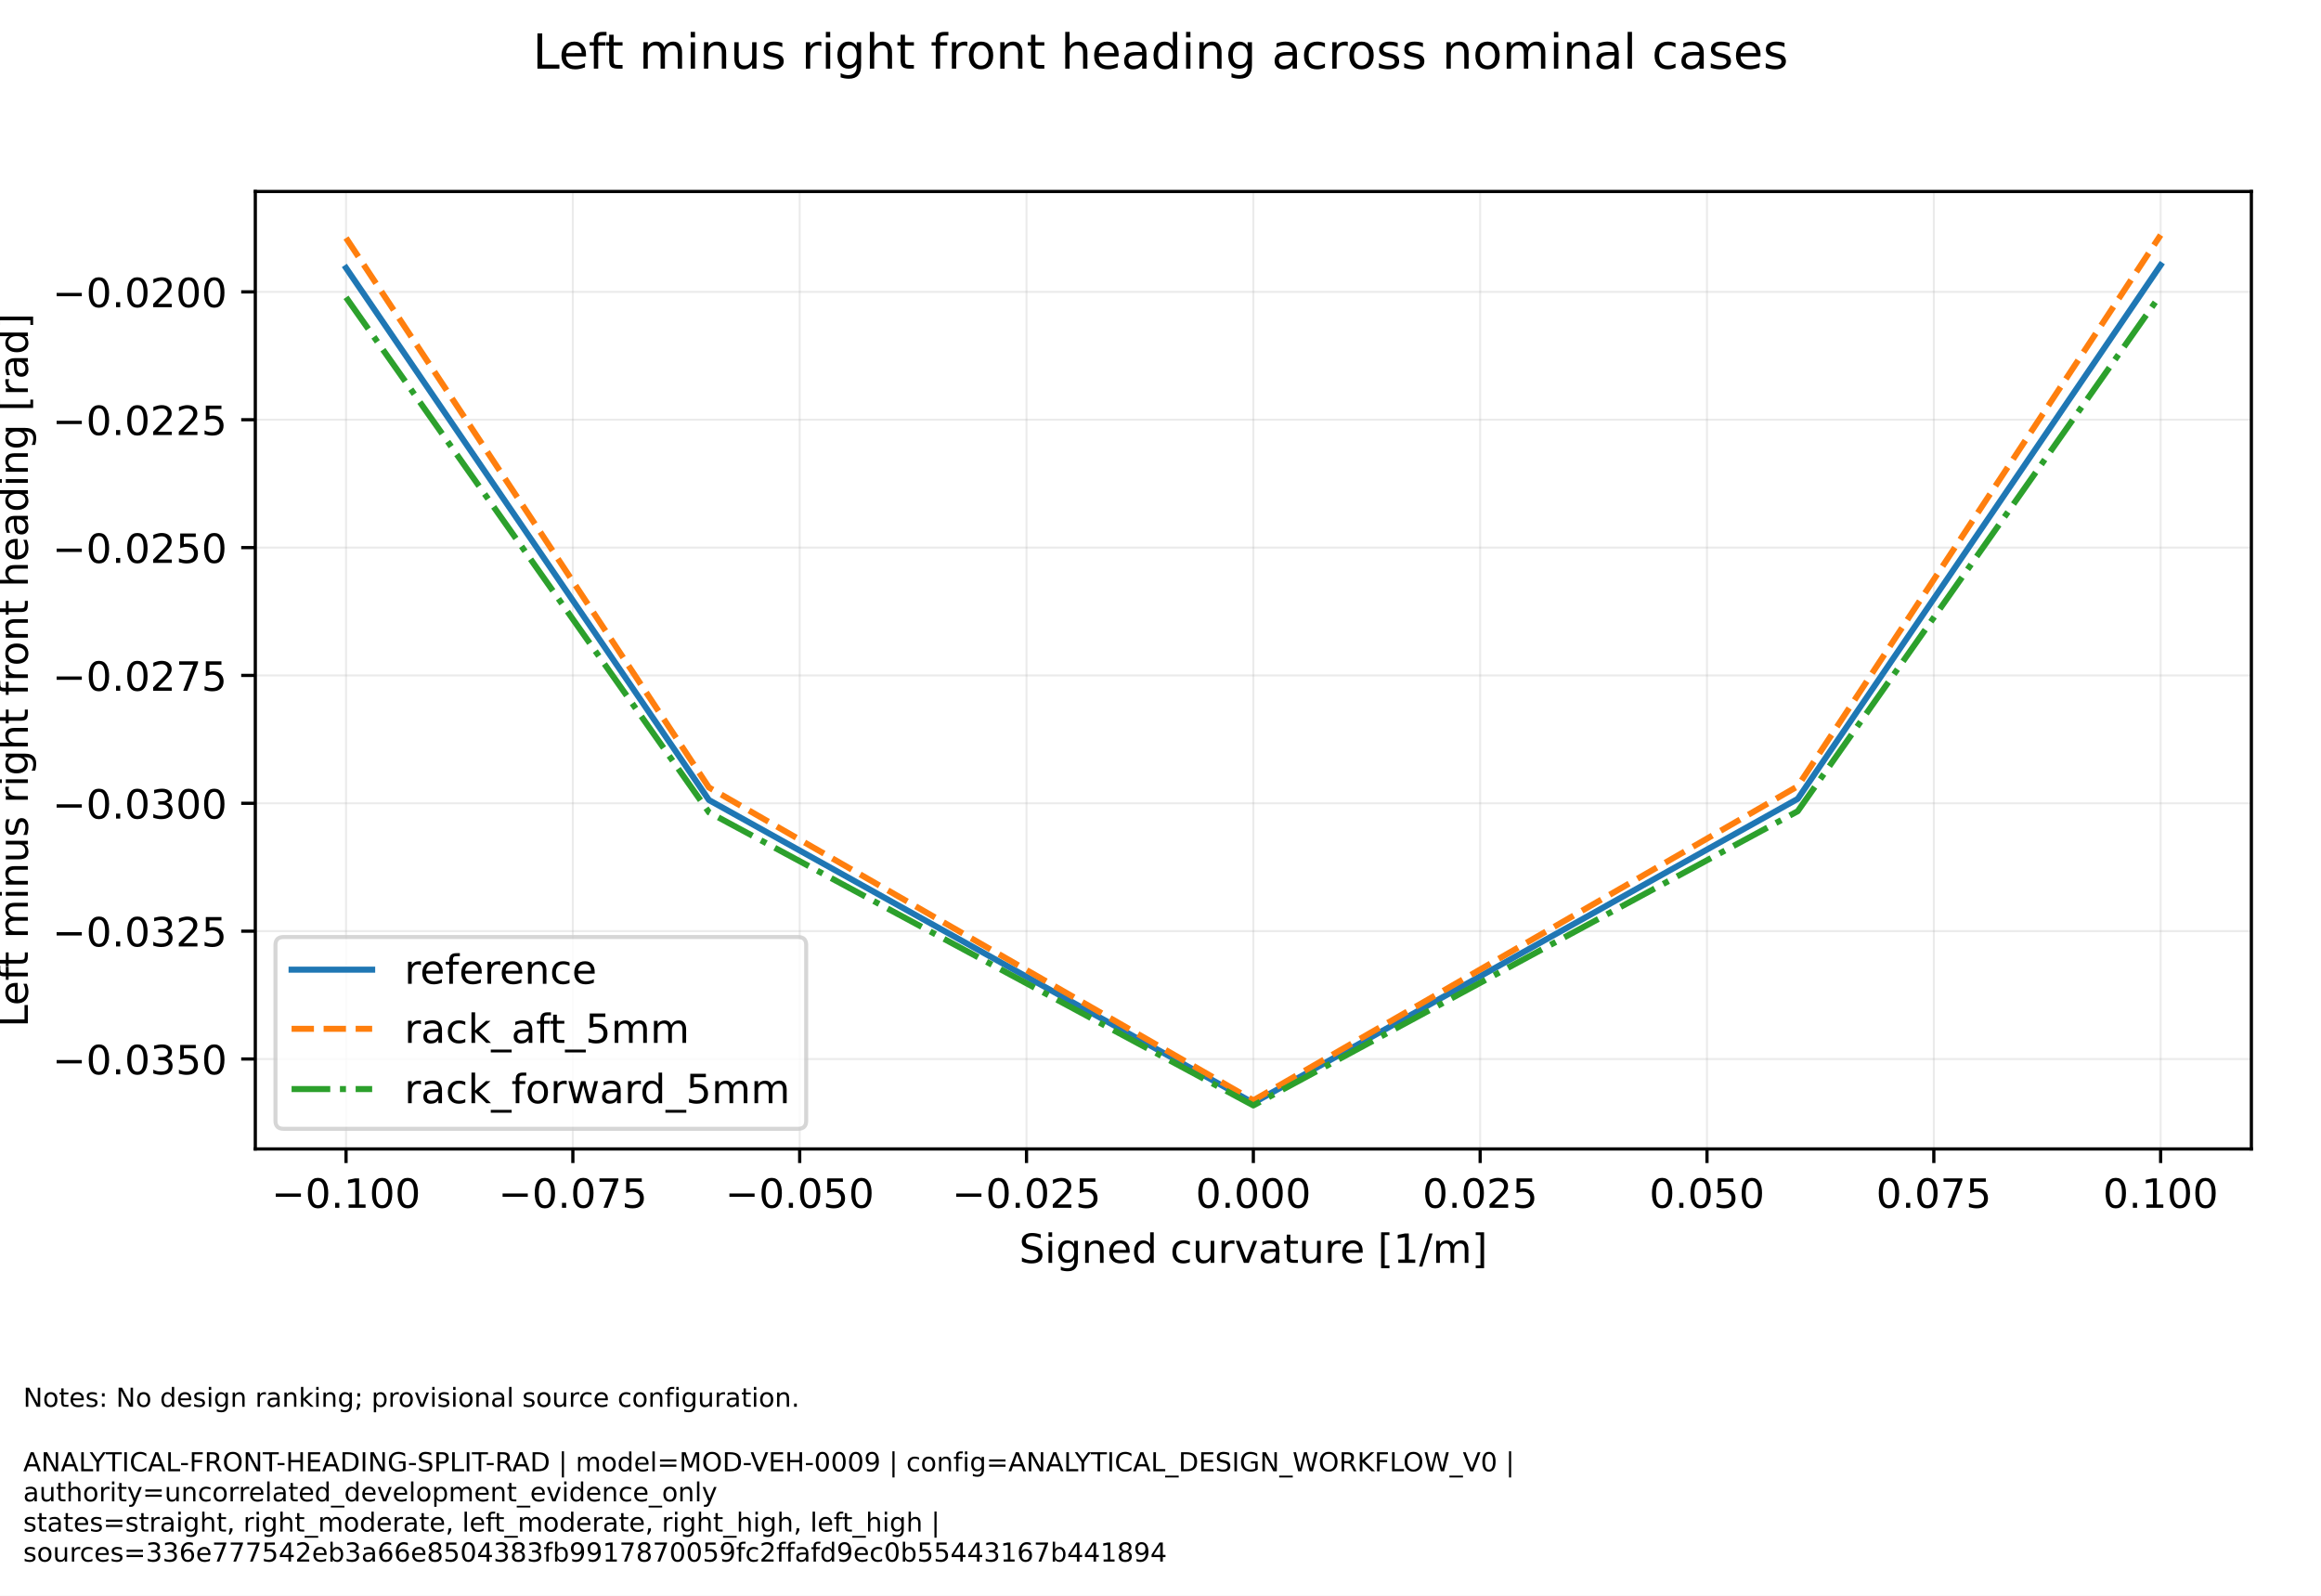
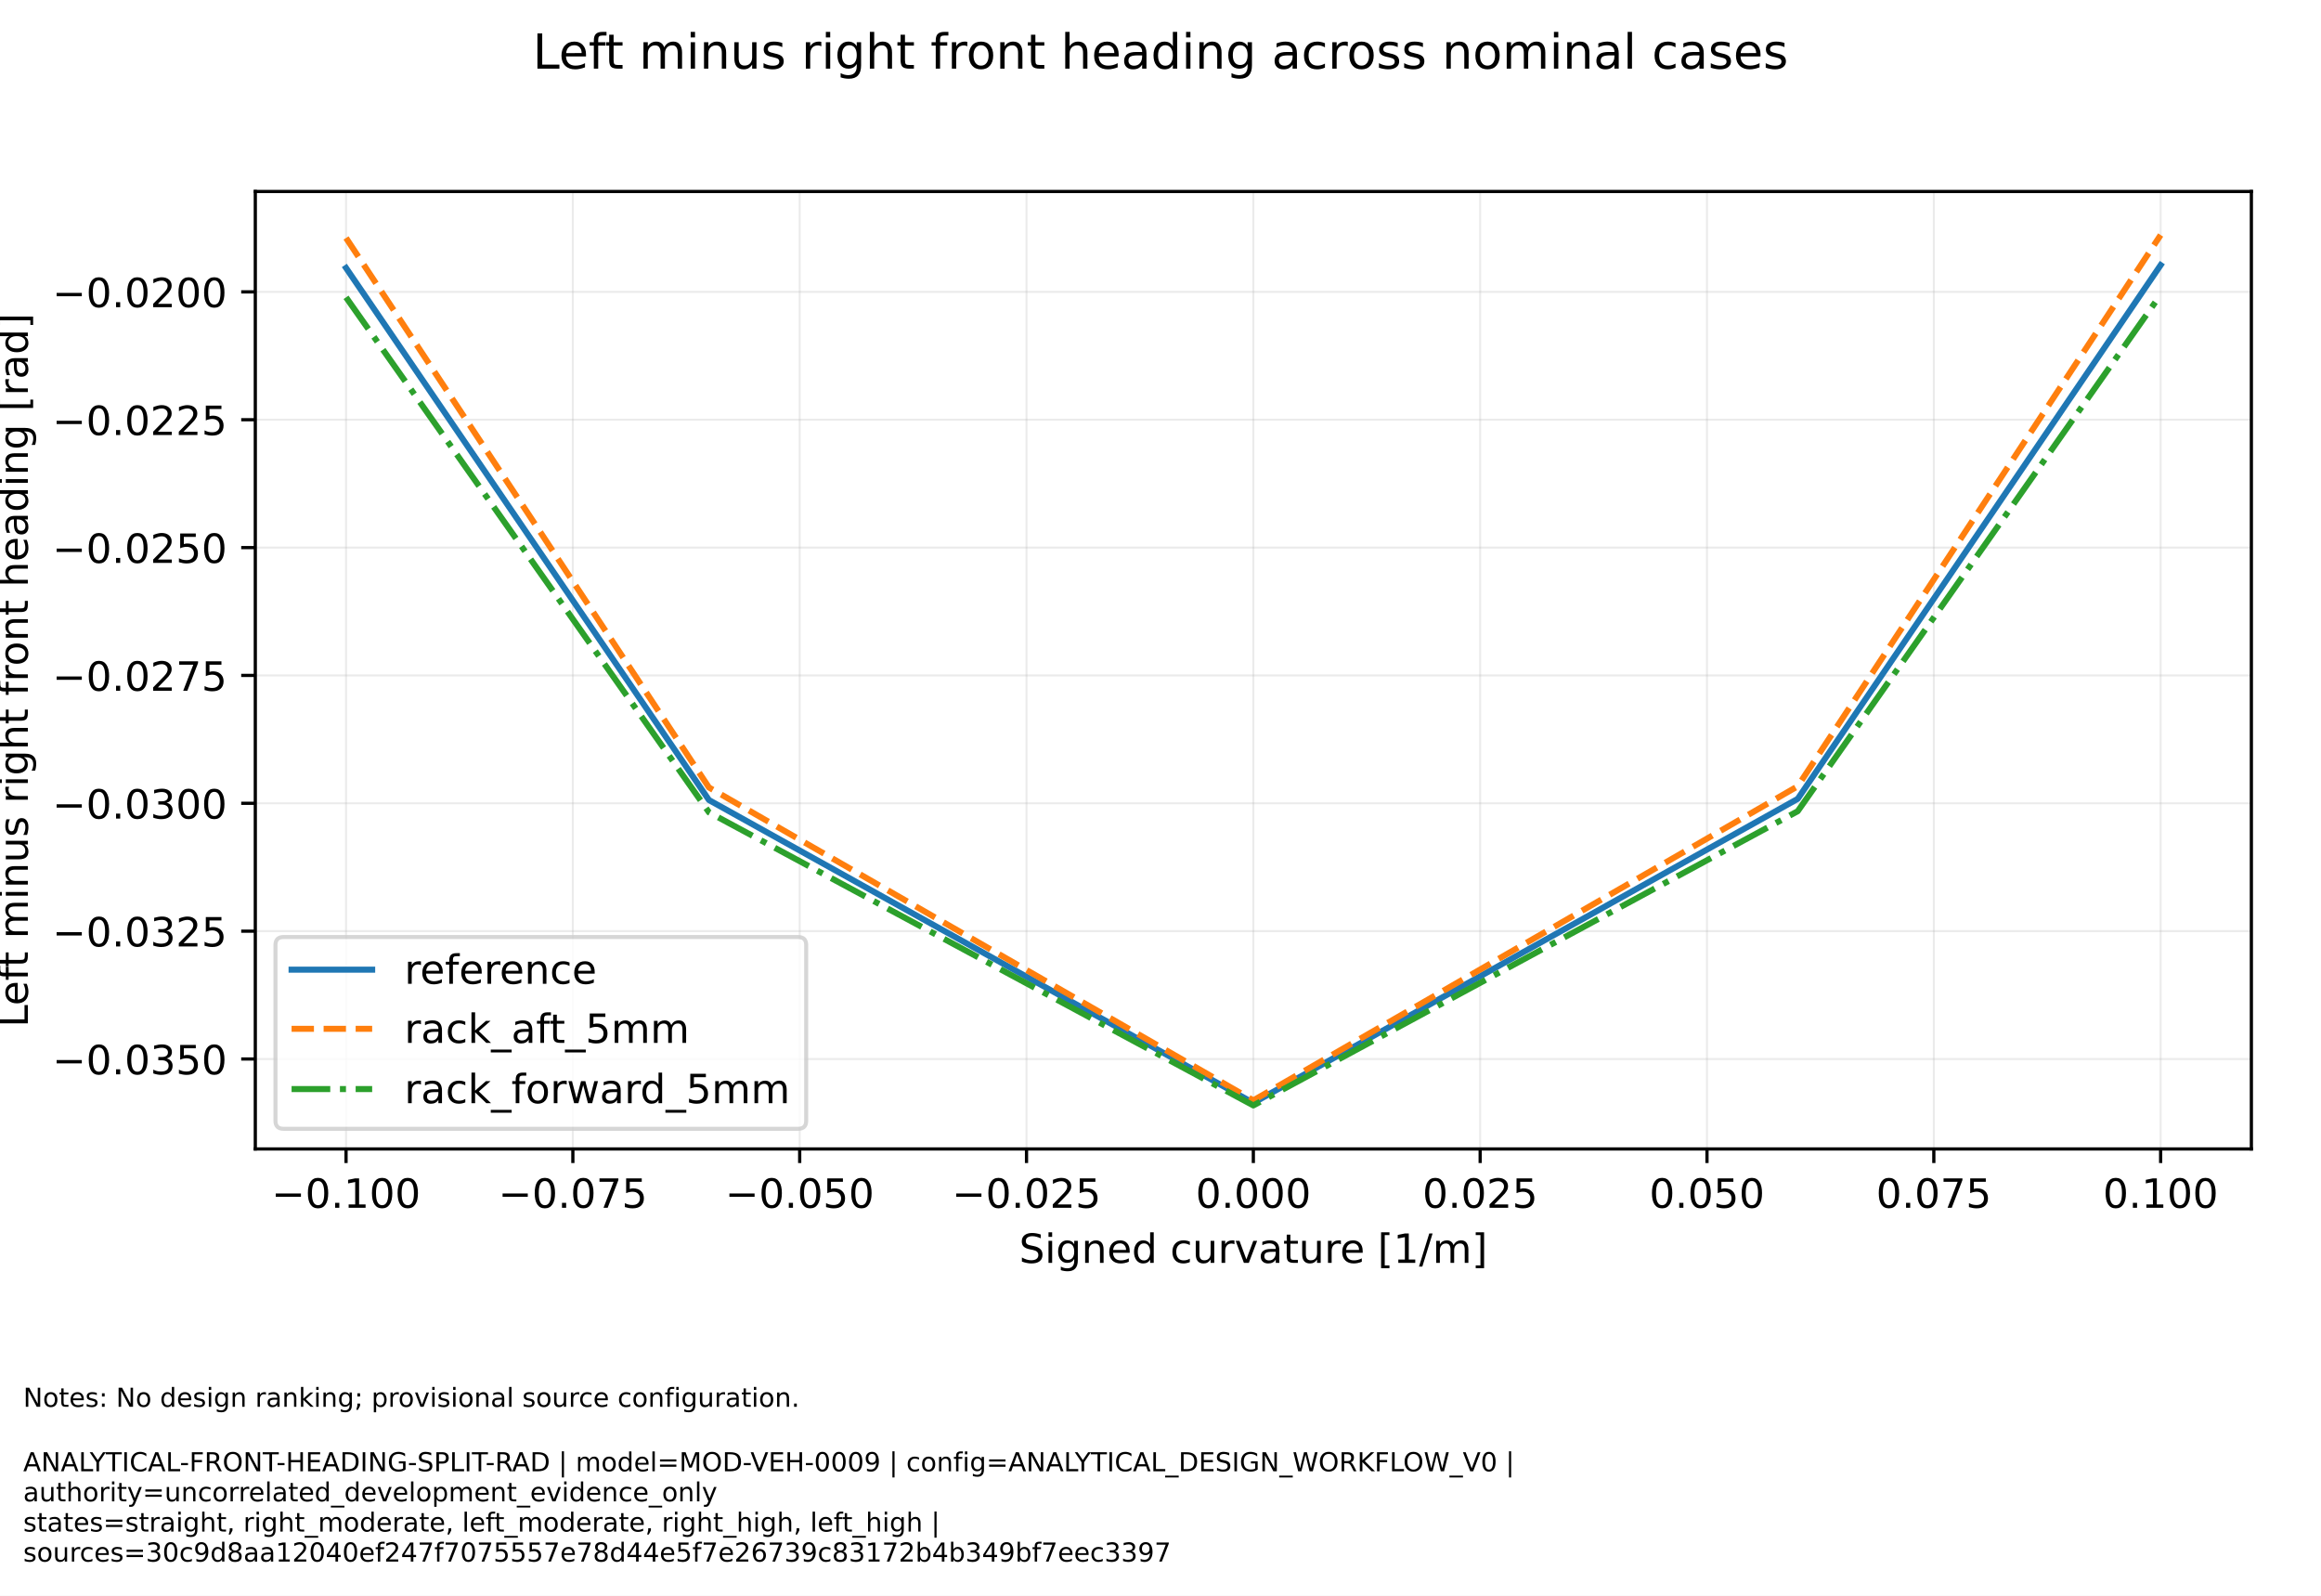
<svg xmlns="http://www.w3.org/2000/svg" xmlns:xlink="http://www.w3.org/1999/xlink" width="576pt" height="396pt" viewBox="0 0 576 396" version="1.1">
  <defs>
    <style type="text/css">*{stroke-linejoin: round; stroke-linecap: butt}</style>
  </defs>
  <g id="figure_1">
    <g id="patch_1">
      <path d="M 0 396 L 576 396 L 576 0 L 0 0 z " style="fill: #ffffff" />
    </g>
    <g id="axes_1">
      <g id="patch_2">
        <path d="M 63.36 285.12 L 558.72 285.12 L 558.72 47.52 L 63.36 47.52 z " style="fill: #ffffff" />
      </g>
      <g id="matplotlib.axis_1">
        <g id="xtick_1">
          <g id="line2d_1">
            <path d="M 85.876 285.12 L 85.876 47.52 " clip-path="url(#p4ecce7074e)" style="fill: none; stroke: #b0b0b0; stroke-opacity: 0.25; stroke-width: 0.5; stroke-linecap: square" />
          </g>
          <g id="line2d_2">
            <defs>
              <path id="m595b677044" d="M 0 0 L 0 3.5 " style="stroke: #000000; stroke-width: 0.8" />
            </defs>
            <g>
              <use xlink:href="#m595b677044" x="85.876" y="285.12" style="stroke: #000000; stroke-width: 0.8" />
            </g>
          </g>
          <g id="text_1">
            <text style="font-size: 10px; font-family: 'DejaVu Sans', 'Bitstream Vera Sans', 'Computer Modern Sans Serif', 'Lucida Grande', 'Verdana', 'Geneva', 'Lucid', 'Arial', 'Helvetica', 'Avant Garde', sans-serif; text-anchor: middle" x="85.876" y="299.718" transform="rotate(-0 85.87636 299.7184)">−0.100</text>
          </g>
        </g>
        <g id="xtick_2">
          <g id="line2d_3">
            <path d="M 142.167 285.12 L 142.167 47.52 " clip-path="url(#p4ecce7074e)" style="fill: none; stroke: #b0b0b0; stroke-opacity: 0.25; stroke-width: 0.5; stroke-linecap: square" />
          </g>
          <g id="line2d_4">
            <g>
              <use xlink:href="#m595b677044" x="142.167" y="285.12" style="stroke: #000000; stroke-width: 0.8" />
            </g>
          </g>
          <g id="text_2">
            <text style="font-size: 10px; font-family: 'DejaVu Sans', 'Bitstream Vera Sans', 'Computer Modern Sans Serif', 'Lucida Grande', 'Verdana', 'Geneva', 'Lucid', 'Arial', 'Helvetica', 'Avant Garde', sans-serif; text-anchor: middle" x="142.167" y="299.718" transform="rotate(-0 142.1673 299.7184)">−0.075</text>
          </g>
        </g>
        <g id="xtick_3">
          <g id="line2d_5">
            <path d="M 198.458 285.12 L 198.458 47.52 " clip-path="url(#p4ecce7074e)" style="fill: none; stroke: #b0b0b0; stroke-opacity: 0.25; stroke-width: 0.5; stroke-linecap: square" />
          </g>
          <g id="line2d_6">
            <g>
              <use xlink:href="#m595b677044" x="198.458" y="285.12" style="stroke: #000000; stroke-width: 0.8" />
            </g>
          </g>
          <g id="text_3">
            <text style="font-size: 10px; font-family: 'DejaVu Sans', 'Bitstream Vera Sans', 'Computer Modern Sans Serif', 'Lucida Grande', 'Verdana', 'Geneva', 'Lucid', 'Arial', 'Helvetica', 'Avant Garde', sans-serif; text-anchor: middle" x="198.458" y="299.718" transform="rotate(-0 198.4582 299.7184)">−0.050</text>
          </g>
        </g>
        <g id="xtick_4">
          <g id="line2d_7">
            <path d="M 254.749 285.12 L 254.749 47.52 " clip-path="url(#p4ecce7074e)" style="fill: none; stroke: #b0b0b0; stroke-opacity: 0.25; stroke-width: 0.5; stroke-linecap: square" />
          </g>
          <g id="line2d_8">
            <g>
              <use xlink:href="#m595b677044" x="254.749" y="285.12" style="stroke: #000000; stroke-width: 0.8" />
            </g>
          </g>
          <g id="text_4">
            <text style="font-size: 10px; font-family: 'DejaVu Sans', 'Bitstream Vera Sans', 'Computer Modern Sans Serif', 'Lucida Grande', 'Verdana', 'Geneva', 'Lucid', 'Arial', 'Helvetica', 'Avant Garde', sans-serif; text-anchor: middle" x="254.749" y="299.718" transform="rotate(-0 254.7491 299.7184)">−0.025</text>
          </g>
        </g>
        <g id="xtick_5">
          <g id="line2d_9">
            <path d="M 311.04 285.12 L 311.04 47.52 " clip-path="url(#p4ecce7074e)" style="fill: none; stroke: #b0b0b0; stroke-opacity: 0.25; stroke-width: 0.5; stroke-linecap: square" />
          </g>
          <g id="line2d_10">
            <g>
              <use xlink:href="#m595b677044" x="311.04" y="285.12" style="stroke: #000000; stroke-width: 0.8" />
            </g>
          </g>
          <g id="text_5">
            <text style="font-size: 10px; font-family: 'DejaVu Sans', 'Bitstream Vera Sans', 'Computer Modern Sans Serif', 'Lucida Grande', 'Verdana', 'Geneva', 'Lucid', 'Arial', 'Helvetica', 'Avant Garde', sans-serif; text-anchor: middle" x="311.04" y="299.718" transform="rotate(-0 311.04 299.7184)">0.000</text>
          </g>
        </g>
        <g id="xtick_6">
          <g id="line2d_11">
            <path d="M 367.331 285.12 L 367.331 47.52 " clip-path="url(#p4ecce7074e)" style="fill: none; stroke: #b0b0b0; stroke-opacity: 0.25; stroke-width: 0.5; stroke-linecap: square" />
          </g>
          <g id="line2d_12">
            <g>
              <use xlink:href="#m595b677044" x="367.331" y="285.12" style="stroke: #000000; stroke-width: 0.8" />
            </g>
          </g>
          <g id="text_6">
            <text style="font-size: 10px; font-family: 'DejaVu Sans', 'Bitstream Vera Sans', 'Computer Modern Sans Serif', 'Lucida Grande', 'Verdana', 'Geneva', 'Lucid', 'Arial', 'Helvetica', 'Avant Garde', sans-serif; text-anchor: middle" x="367.331" y="299.718" transform="rotate(-0 367.3309 299.7184)">0.025</text>
          </g>
        </g>
        <g id="xtick_7">
          <g id="line2d_13">
            <path d="M 423.622 285.12 L 423.622 47.52 " clip-path="url(#p4ecce7074e)" style="fill: none; stroke: #b0b0b0; stroke-opacity: 0.25; stroke-width: 0.5; stroke-linecap: square" />
          </g>
          <g id="line2d_14">
            <g>
              <use xlink:href="#m595b677044" x="423.622" y="285.12" style="stroke: #000000; stroke-width: 0.8" />
            </g>
          </g>
          <g id="text_7">
            <text style="font-size: 10px; font-family: 'DejaVu Sans', 'Bitstream Vera Sans', 'Computer Modern Sans Serif', 'Lucida Grande', 'Verdana', 'Geneva', 'Lucid', 'Arial', 'Helvetica', 'Avant Garde', sans-serif; text-anchor: middle" x="423.622" y="299.718" transform="rotate(-0 423.6218 299.7184)">0.050</text>
          </g>
        </g>
        <g id="xtick_8">
          <g id="line2d_15">
            <path d="M 479.913 285.12 L 479.913 47.52 " clip-path="url(#p4ecce7074e)" style="fill: none; stroke: #b0b0b0; stroke-opacity: 0.25; stroke-width: 0.5; stroke-linecap: square" />
          </g>
          <g id="line2d_16">
            <g>
              <use xlink:href="#m595b677044" x="479.913" y="285.12" style="stroke: #000000; stroke-width: 0.8" />
            </g>
          </g>
          <g id="text_8">
            <text style="font-size: 10px; font-family: 'DejaVu Sans', 'Bitstream Vera Sans', 'Computer Modern Sans Serif', 'Lucida Grande', 'Verdana', 'Geneva', 'Lucid', 'Arial', 'Helvetica', 'Avant Garde', sans-serif; text-anchor: middle" x="479.913" y="299.718" transform="rotate(-0 479.9127 299.7184)">0.075</text>
          </g>
        </g>
        <g id="xtick_9">
          <g id="line2d_17">
            <path d="M 536.204 285.12 L 536.204 47.52 " clip-path="url(#p4ecce7074e)" style="fill: none; stroke: #b0b0b0; stroke-opacity: 0.25; stroke-width: 0.5; stroke-linecap: square" />
          </g>
          <g id="line2d_18">
            <g>
              <use xlink:href="#m595b677044" x="536.204" y="285.12" style="stroke: #000000; stroke-width: 0.8" />
            </g>
          </g>
          <g id="text_9">
            <text style="font-size: 10px; font-family: 'DejaVu Sans', 'Bitstream Vera Sans', 'Computer Modern Sans Serif', 'Lucida Grande', 'Verdana', 'Geneva', 'Lucid', 'Arial', 'Helvetica', 'Avant Garde', sans-serif; text-anchor: middle" x="536.204" y="299.718" transform="rotate(-0 536.2036 299.7184)">0.100</text>
          </g>
        </g>
        <g id="text_10">
          <text style="font-size: 10px; font-family: 'DejaVu Sans', 'Bitstream Vera Sans', 'Computer Modern Sans Serif', 'Lucida Grande', 'Verdana', 'Geneva', 'Lucid', 'Arial', 'Helvetica', 'Avant Garde', sans-serif; text-anchor: middle" x="311.04" y="313.397" transform="rotate(-0 311.04 313.3966)">Signed curvature [1/m]</text>
        </g>
      </g>
      <g id="matplotlib.axis_2">
        <g id="ytick_1">
          <g id="line2d_19">
            <path d="M 63.36 262.798 L 558.72 262.798 " clip-path="url(#p4ecce7074e)" style="fill: none; stroke: #b0b0b0; stroke-opacity: 0.25; stroke-width: 0.5; stroke-linecap: square" />
          </g>
          <g id="line2d_20">
            <defs>
              <path id="mceb77b9ee6" d="M 0 0 L -3.5 0 " style="stroke: #000000; stroke-width: 0.8" />
            </defs>
            <g>
              <use xlink:href="#mceb77b9ee6" x="63.36" y="262.798" style="stroke: #000000; stroke-width: 0.8" />
            </g>
          </g>
          <g id="text_11">
            <text style="font-size: 10px; font-family: 'DejaVu Sans', 'Bitstream Vera Sans', 'Computer Modern Sans Serif', 'Lucida Grande', 'Verdana', 'Geneva', 'Lucid', 'Arial', 'Helvetica', 'Avant Garde', sans-serif; text-anchor: end" x="56.36" y="266.597" transform="rotate(-0 56.36 266.5971)">−0.0350</text>
          </g>
        </g>
        <g id="ytick_2">
          <g id="line2d_21">
            <path d="M 63.36 231.07 L 558.72 231.07 " clip-path="url(#p4ecce7074e)" style="fill: none; stroke: #b0b0b0; stroke-opacity: 0.25; stroke-width: 0.5; stroke-linecap: square" />
          </g>
          <g id="line2d_22">
            <g>
              <use xlink:href="#mceb77b9ee6" x="63.36" y="231.07" style="stroke: #000000; stroke-width: 0.8" />
            </g>
          </g>
          <g id="text_12">
            <text style="font-size: 10px; font-family: 'DejaVu Sans', 'Bitstream Vera Sans', 'Computer Modern Sans Serif', 'Lucida Grande', 'Verdana', 'Geneva', 'Lucid', 'Arial', 'Helvetica', 'Avant Garde', sans-serif; text-anchor: end" x="56.36" y="234.869" transform="rotate(-0 56.36 234.8691)">−0.0325</text>
          </g>
        </g>
        <g id="ytick_3">
          <g id="line2d_23">
            <path d="M 63.36 199.342 L 558.72 199.342 " clip-path="url(#p4ecce7074e)" style="fill: none; stroke: #b0b0b0; stroke-opacity: 0.25; stroke-width: 0.5; stroke-linecap: square" />
          </g>
          <g id="line2d_24">
            <g>
              <use xlink:href="#mceb77b9ee6" x="63.36" y="199.342" style="stroke: #000000; stroke-width: 0.8" />
            </g>
          </g>
          <g id="text_13">
            <text style="font-size: 10px; font-family: 'DejaVu Sans', 'Bitstream Vera Sans', 'Computer Modern Sans Serif', 'Lucida Grande', 'Verdana', 'Geneva', 'Lucid', 'Arial', 'Helvetica', 'Avant Garde', sans-serif; text-anchor: end" x="56.36" y="203.141" transform="rotate(-0 56.36 203.1411)">−0.0300</text>
          </g>
        </g>
        <g id="ytick_4">
          <g id="line2d_25">
            <path d="M 63.36 167.614 L 558.72 167.614 " clip-path="url(#p4ecce7074e)" style="fill: none; stroke: #b0b0b0; stroke-opacity: 0.25; stroke-width: 0.5; stroke-linecap: square" />
          </g>
          <g id="line2d_26">
            <g>
              <use xlink:href="#mceb77b9ee6" x="63.36" y="167.614" style="stroke: #000000; stroke-width: 0.8" />
            </g>
          </g>
          <g id="text_14">
            <text style="font-size: 10px; font-family: 'DejaVu Sans', 'Bitstream Vera Sans', 'Computer Modern Sans Serif', 'Lucida Grande', 'Verdana', 'Geneva', 'Lucid', 'Arial', 'Helvetica', 'Avant Garde', sans-serif; text-anchor: end" x="56.36" y="171.413" transform="rotate(-0 56.36 171.4131)">−0.0275</text>
          </g>
        </g>
        <g id="ytick_5">
          <g id="line2d_27">
            <path d="M 63.36 135.886 L 558.72 135.886 " clip-path="url(#p4ecce7074e)" style="fill: none; stroke: #b0b0b0; stroke-opacity: 0.25; stroke-width: 0.5; stroke-linecap: square" />
          </g>
          <g id="line2d_28">
            <g>
              <use xlink:href="#mceb77b9ee6" x="63.36" y="135.886" style="stroke: #000000; stroke-width: 0.8" />
            </g>
          </g>
          <g id="text_15">
            <text style="font-size: 10px; font-family: 'DejaVu Sans', 'Bitstream Vera Sans', 'Computer Modern Sans Serif', 'Lucida Grande', 'Verdana', 'Geneva', 'Lucid', 'Arial', 'Helvetica', 'Avant Garde', sans-serif; text-anchor: end" x="56.36" y="139.685" transform="rotate(-0 56.36 139.685)">−0.0250</text>
          </g>
        </g>
        <g id="ytick_6">
          <g id="line2d_29">
            <path d="M 63.36 104.158 L 558.72 104.158 " clip-path="url(#p4ecce7074e)" style="fill: none; stroke: #b0b0b0; stroke-opacity: 0.25; stroke-width: 0.5; stroke-linecap: square" />
          </g>
          <g id="line2d_30">
            <g>
              <use xlink:href="#mceb77b9ee6" x="63.36" y="104.158" style="stroke: #000000; stroke-width: 0.8" />
            </g>
          </g>
          <g id="text_16">
            <text style="font-size: 10px; font-family: 'DejaVu Sans', 'Bitstream Vera Sans', 'Computer Modern Sans Serif', 'Lucida Grande', 'Verdana', 'Geneva', 'Lucid', 'Arial', 'Helvetica', 'Avant Garde', sans-serif; text-anchor: end" x="56.36" y="107.957" transform="rotate(-0 56.36 107.957)">−0.0225</text>
          </g>
        </g>
        <g id="ytick_7">
          <g id="line2d_31">
            <path d="M 63.36 72.43 L 558.72 72.43 " clip-path="url(#p4ecce7074e)" style="fill: none; stroke: #b0b0b0; stroke-opacity: 0.25; stroke-width: 0.5; stroke-linecap: square" />
          </g>
          <g id="line2d_32">
            <g>
              <use xlink:href="#mceb77b9ee6" x="63.36" y="72.43" style="stroke: #000000; stroke-width: 0.8" />
            </g>
          </g>
          <g id="text_17">
            <text style="font-size: 10px; font-family: 'DejaVu Sans', 'Bitstream Vera Sans', 'Computer Modern Sans Serif', 'Lucida Grande', 'Verdana', 'Geneva', 'Lucid', 'Arial', 'Helvetica', 'Avant Garde', sans-serif; text-anchor: end" x="56.36" y="76.229" transform="rotate(-0 56.36 76.22903)">−0.0200</text>
          </g>
        </g>
        <g id="text_18">
          <text style="font-size: 10px; font-family: 'DejaVu Sans', 'Bitstream Vera Sans', 'Computer Modern Sans Serif', 'Lucida Grande', 'Verdana', 'Geneva', 'Lucid', 'Arial', 'Helvetica', 'Avant Garde', sans-serif; text-anchor: middle" x="6.91" y="166.32" transform="rotate(-90 6.91 166.32)">Left minus right front heading [rad]</text>
        </g>
      </g>
      <g id="line2d_33">
        <path d="M 85.876 66.491 L 175.942 198.536 L 311.04 273.701 L 446.138 198.245 L 536.204 65.788 " clip-path="url(#p4ecce7074e)" style="fill: none; stroke: #1f77b4; stroke-width: 1.5; stroke-linecap: square" />
      </g>
      <g id="line2d_34">
        <path d="M 85.876 59.051 L 175.942 195.422 L 311.04 273.067 L 446.138 195.116 L 536.204 58.32 " clip-path="url(#p4ecce7074e)" style="fill: none; stroke-dasharray: 5.55,2.4; stroke-dashoffset: 0; stroke: #ff7f0e; stroke-width: 1.5" />
      </g>
      <g id="line2d_35">
        <path d="M 85.876 73.785 L 175.942 201.586 L 311.04 274.32 L 446.138 201.309 L 536.204 73.111 " clip-path="url(#p4ecce7074e)" style="fill: none; stroke-dasharray: 9.6,2.4,1.5,2.4; stroke-dashoffset: 0; stroke: #2ca02c; stroke-width: 1.5" />
      </g>
      <g id="patch_3">
        <path d="M 63.36 285.12 L 63.36 47.52 " style="fill: none; stroke: #000000; stroke-width: 0.8; stroke-linejoin: miter; stroke-linecap: square" />
      </g>
      <g id="patch_4">
        <path d="M 558.72 285.12 L 558.72 47.52 " style="fill: none; stroke: #000000; stroke-width: 0.8; stroke-linejoin: miter; stroke-linecap: square" />
      </g>
      <g id="patch_5">
        <path d="M 63.36 285.12 L 558.72 285.12 " style="fill: none; stroke: #000000; stroke-width: 0.8; stroke-linejoin: miter; stroke-linecap: square" />
      </g>
      <g id="patch_6">
        <path d="M 63.36 47.52 L 558.72 47.52 " style="fill: none; stroke: #000000; stroke-width: 0.8; stroke-linejoin: miter; stroke-linecap: square" />
      </g>
      <g id="legend_1">
        <g id="patch_7">
          <path d="M 70.36 280.12 L 198.072 280.12 Q 200.072 280.12 200.072 278.12 L 200.072 234.529 Q 200.072 232.529 198.072 232.529 L 70.36 232.529 Q 68.36 232.529 68.36 234.529 L 68.36 278.12 Q 68.36 280.12 70.36 280.12 z " style="fill: #ffffff; opacity: 0.8; stroke: #cccccc; stroke-linejoin: miter" />
        </g>
        <g id="line2d_36">
          <path d="M 72.36 240.628 L 82.36 240.628 L 92.36 240.628 " style="fill: none; stroke: #1f77b4; stroke-width: 1.5; stroke-linecap: square" />
        </g>
        <g id="text_19">
          <text style="font-size: 10px; font-family: 'DejaVu Sans', 'Bitstream Vera Sans', 'Computer Modern Sans Serif', 'Lucida Grande', 'Verdana', 'Geneva', 'Lucid', 'Arial', 'Helvetica', 'Avant Garde', sans-serif; text-anchor: start" x="100.36" y="244.128" transform="rotate(-0 100.36 244.1278)">reference</text>
        </g>
        <g id="line2d_37">
          <path d="M 72.36 255.306 L 82.36 255.306 L 92.36 255.306 " style="fill: none; stroke-dasharray: 5.55,2.4; stroke-dashoffset: 0; stroke: #ff7f0e; stroke-width: 1.5" />
        </g>
        <g id="text_20">
          <text style="font-size: 10px; font-family: 'DejaVu Sans', 'Bitstream Vera Sans', 'Computer Modern Sans Serif', 'Lucida Grande', 'Verdana', 'Geneva', 'Lucid', 'Arial', 'Helvetica', 'Avant Garde', sans-serif; text-anchor: start" x="100.36" y="258.806" transform="rotate(-0 100.36 258.8059)">rack_aft_5mm</text>
        </g>
        <g id="line2d_38">
          <path d="M 72.36 270.262 L 82.36 270.262 L 92.36 270.262 " style="fill: none; stroke-dasharray: 9.6,2.4,1.5,2.4; stroke-dashoffset: 0; stroke: #2ca02c; stroke-width: 1.5" />
        </g>
        <g id="text_21">
          <text style="font-size: 10px; font-family: 'DejaVu Sans', 'Bitstream Vera Sans', 'Computer Modern Sans Serif', 'Lucida Grande', 'Verdana', 'Geneva', 'Lucid', 'Arial', 'Helvetica', 'Avant Garde', sans-serif; text-anchor: start" x="100.36" y="273.762" transform="rotate(-0 100.36 273.7622)">rack_forward_5mm</text>
        </g>
      </g>
    </g>
    <g id="text_22">
      <text style="font-size: 12px; font-family: 'DejaVu Sans', 'Bitstream Vera Sans', 'Computer Modern Sans Serif', 'Lucida Grande', 'Verdana', 'Geneva', 'Lucid', 'Arial', 'Helvetica', 'Avant Garde', sans-serif; text-anchor: middle" x="288" y="17.038" transform="rotate(-0 288 17.03813)">Left minus right front heading across nominal cases</text>
    </g>
    <g id="text_23">
      <text style="font-size: 6.5px; font-family: 'DejaVu Sans', 'Bitstream Vera Sans', 'Computer Modern Sans Serif', 'Lucida Grande', 'Verdana', 'Geneva', 'Lucid', 'Arial', 'Helvetica', 'Avant Garde', sans-serif" transform="translate(5.76 365.108)">ANALYTICAL-FRONT-HEADING-SPLIT-RAD | model=MOD-VEH-0009 | config=ANALYTICAL_DESIGN_WORKFLOW_V0 |</text>
      <text style="font-size: 6.5px; font-family: 'DejaVu Sans', 'Bitstream Vera Sans', 'Computer Modern Sans Serif', 'Lucida Grande', 'Verdana', 'Geneva', 'Lucid', 'Arial', 'Helvetica', 'Avant Garde', sans-serif" transform="translate(5.76 372.5674)">authority=uncorrelated_development_evidence_only</text>
      <text style="font-size: 6.5px; font-family: 'DejaVu Sans', 'Bitstream Vera Sans', 'Computer Modern Sans Serif', 'Lucida Grande', 'Verdana', 'Geneva', 'Lucid', 'Arial', 'Helvetica', 'Avant Garde', sans-serif" transform="translate(5.76 380.0608)">states=straight, right_moderate, left_moderate, right_high, left_high |</text>
-       <text style="font-size: 6.5px; font-family: 'DejaVu Sans', 'Bitstream Vera Sans', 'Computer Modern Sans Serif', 'Lucida Grande', 'Verdana', 'Geneva', 'Lucid', 'Arial', 'Helvetica', 'Avant Garde', sans-serif" transform="translate(5.76 387.5202)">sources=336e777542eb3a66e8504383fb9917870059fc2ffafd9ec0b55443167b441894</text>
+       <text style="font-size: 6.5px; font-family: 'DejaVu Sans', 'Bitstream Vera Sans', 'Computer Modern Sans Serif', 'Lucida Grande', 'Verdana', 'Geneva', 'Lucid', 'Arial', 'Helvetica', 'Avant Garde', sans-serif" transform="translate(5.76 387.5202)">sources=30c9d8aa12040ef247f7075557e78d44e5f7e26739c83172b4b349bf7eec3397</text>
    </g>
    <g id="text_24">
      <text style="font-size: 6.5px; font-family: 'DejaVu Sans', 'Bitstream Vera Sans', 'Computer Modern Sans Serif', 'Lucida Grande', 'Verdana', 'Geneva', 'Lucid', 'Arial', 'Helvetica', 'Avant Garde', sans-serif; text-anchor: start" x="5.76" y="349.108" transform="rotate(-0 5.76 349.1082)">Notes: No design ranking; provisional source configuration.</text>
    </g>
  </g>
  <defs>
    <clipPath id="p4ecce7074e">
      <rect x="63.36" y="47.52" width="495.36" height="237.6" />
    </clipPath>
  </defs>
</svg>
